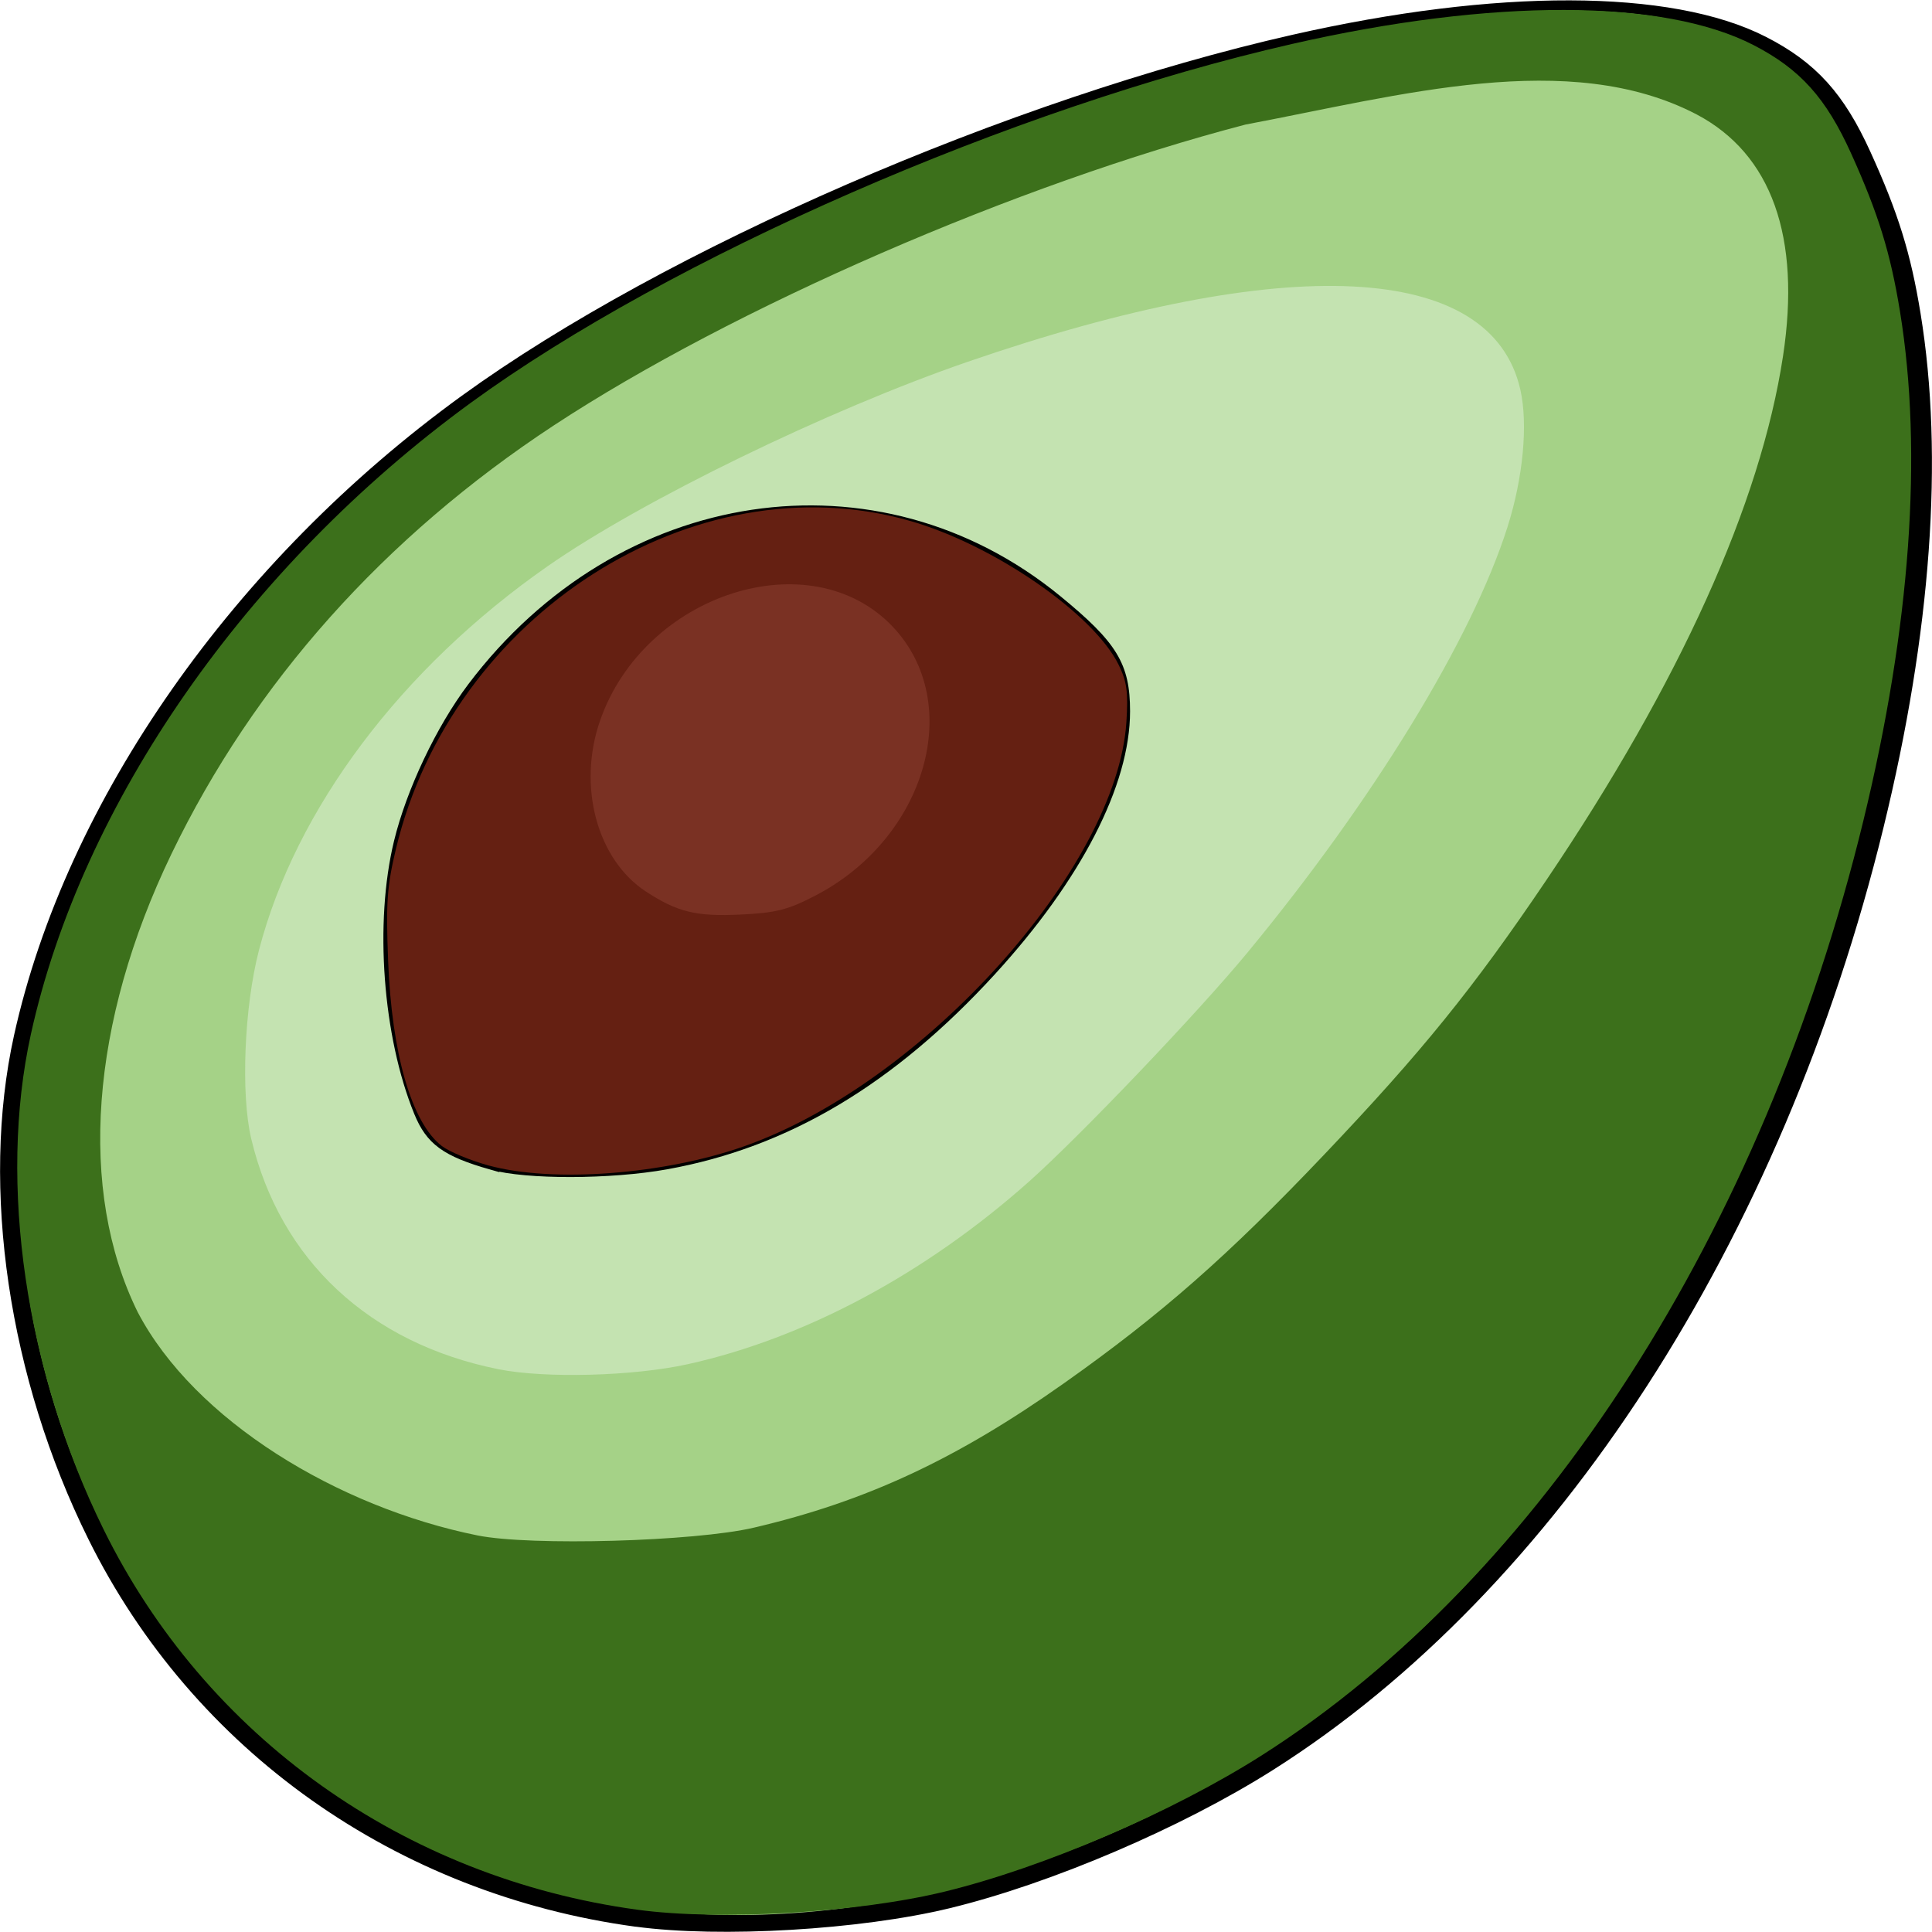
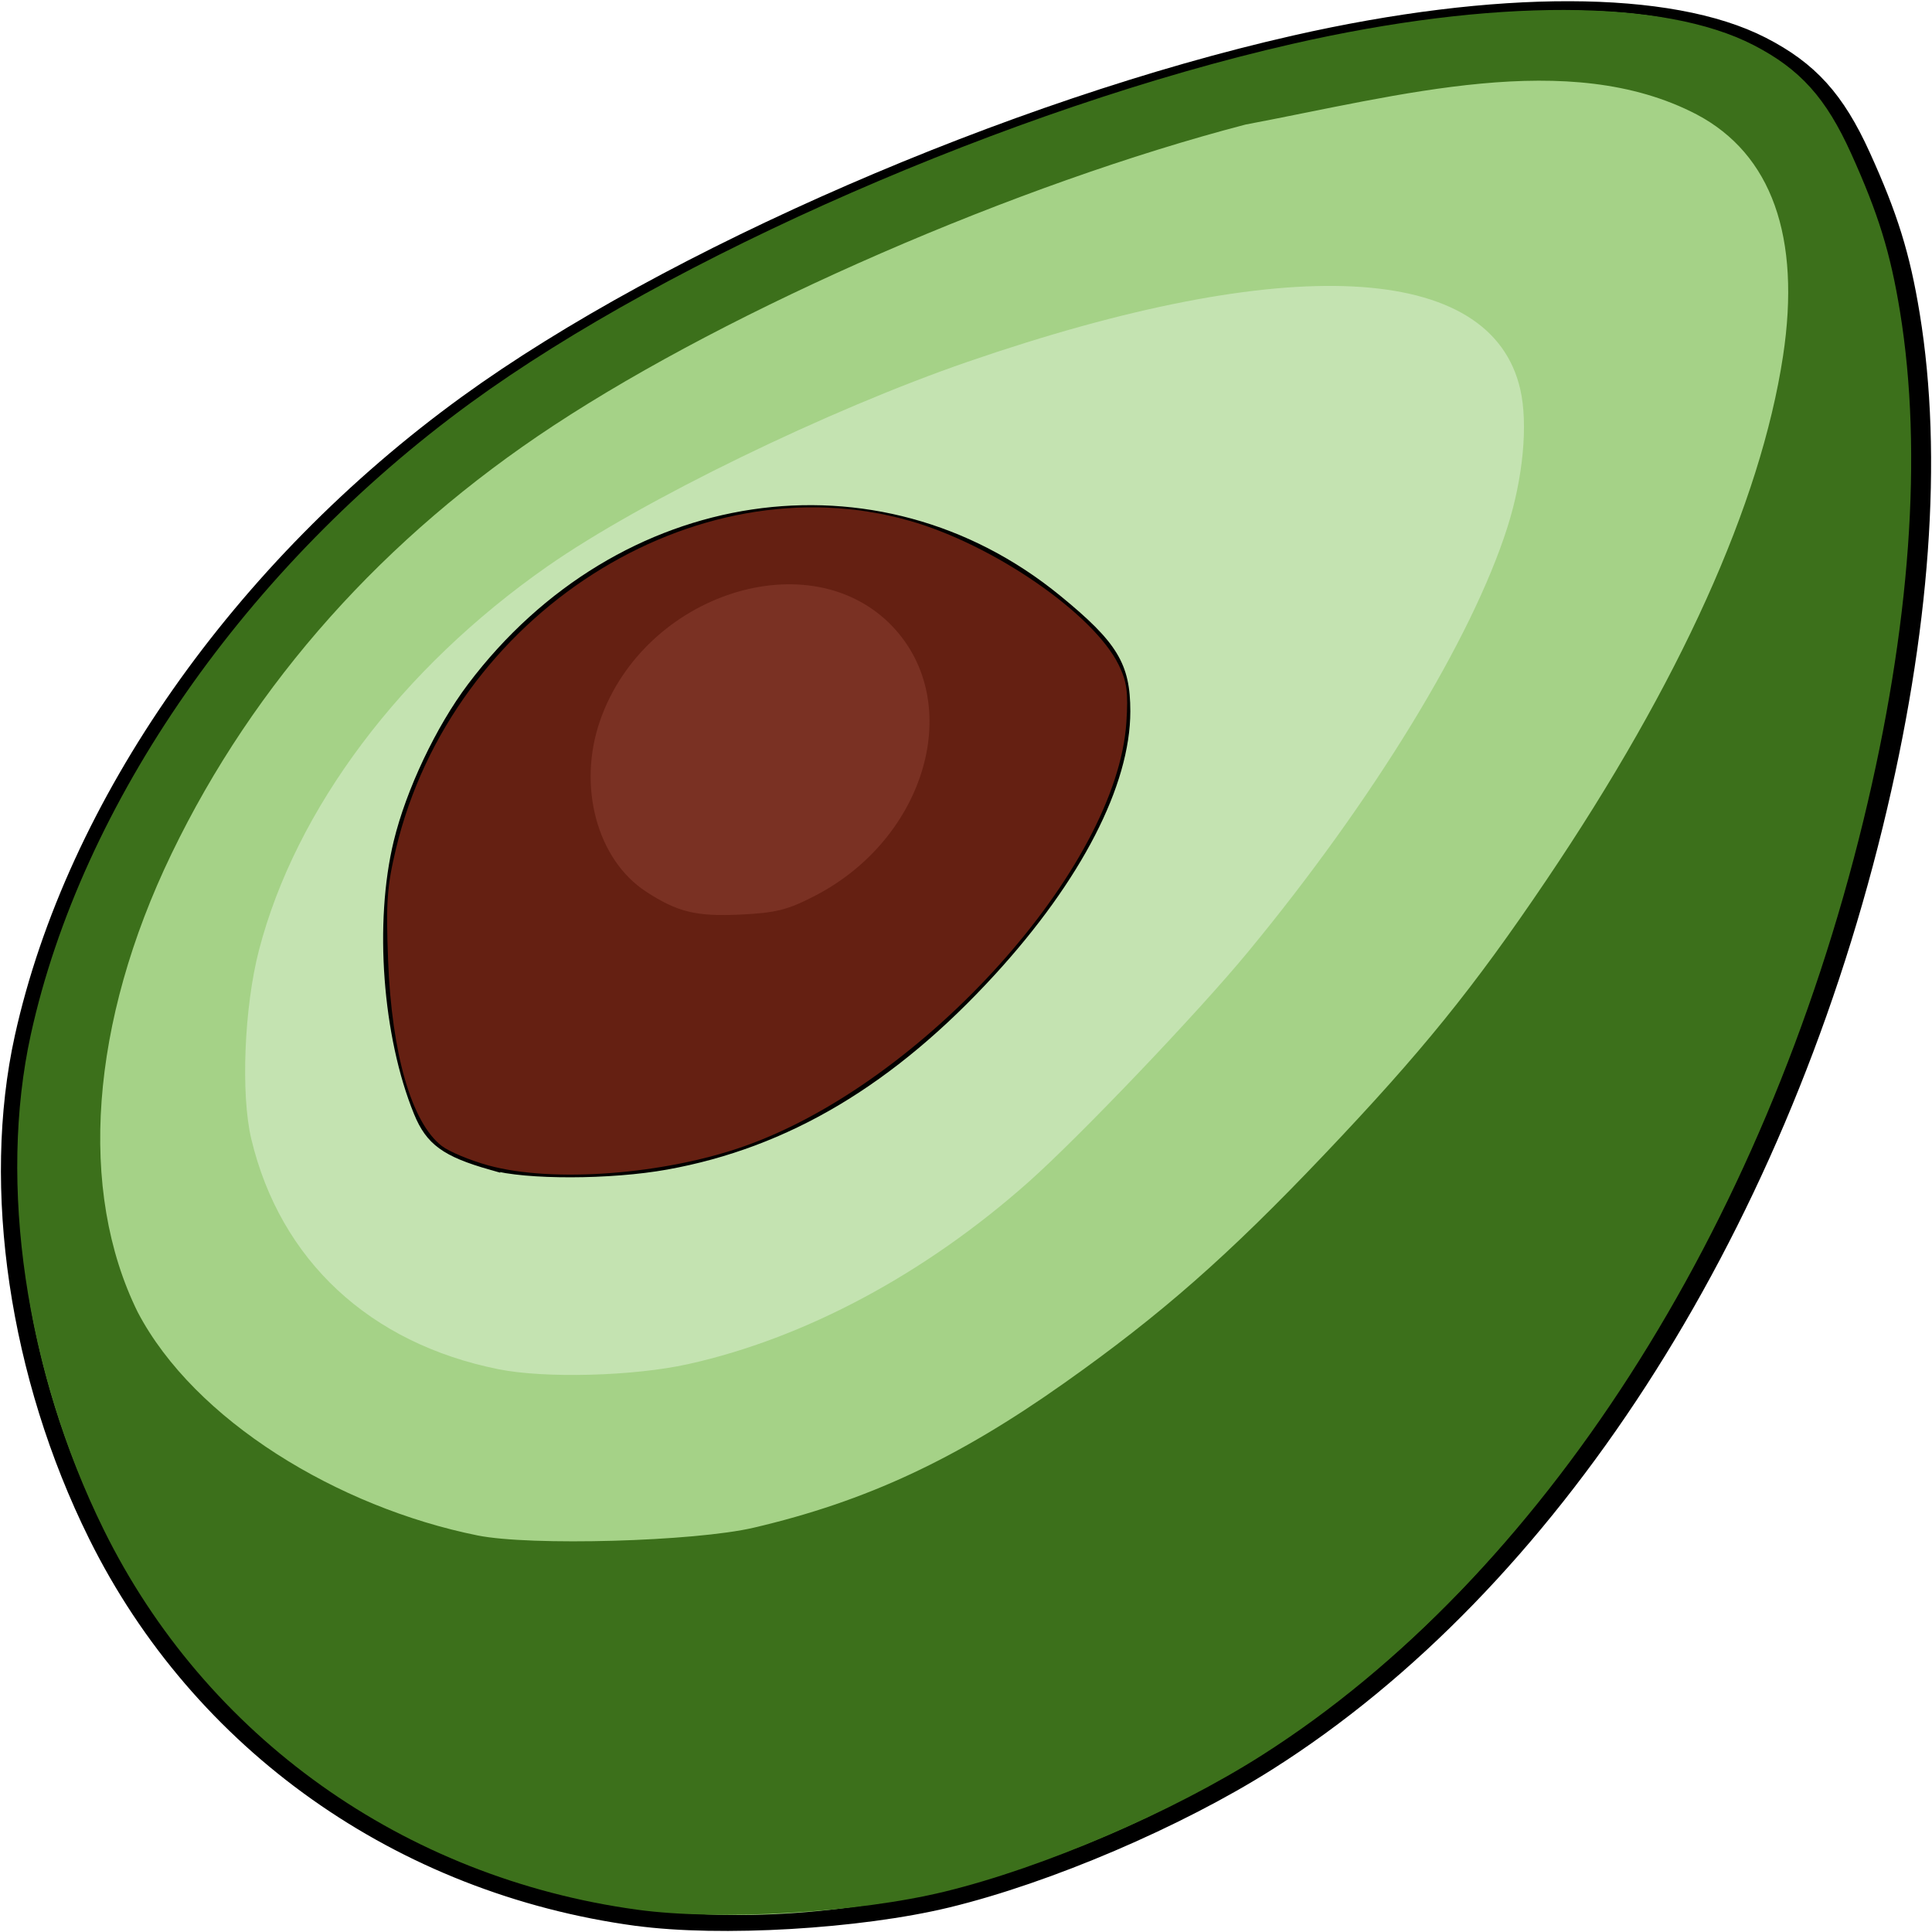
<svg xmlns="http://www.w3.org/2000/svg" width="512" height="512" viewBox="0 0 135.467 135.467" version="1.1" id="svg5" xml:space="preserve">
  <defs id="defs2" />
-   <g id="layer4" style="fill:#7f7f7f;fill-opacity:1" />
-   <g id="layer1" style="display:inline" transform="matrix(3.485531,0,0,3.505971,-197.9895,0.6976541)">
-     <path style="display:inline;fill:#c4e3b1;stroke:#000000;stroke-width:0.534;stroke-linejoin:round;stroke-dasharray:none;stroke-opacity:1;paint-order:fill markers stroke" d="m 69.621,38.069 c -4.729,-0.638 -8.735,-3.459 -10.802,-7.607 -1.579,-3.168 -2.136,-6.913 -1.473,-9.896 1.03,-4.631 4.365,-9.363 8.903,-12.633 4.042,-2.913 10.963,-5.902 16.619,-7.177 4.061,-0.916 7.522,-0.907 9.345,0.023 0.942,0.481 1.464,1.054 1.974,2.17 0.55,1.202 0.795,1.987 0.988,3.163 0.464,2.823 0.21,6.309 -0.741,10.175 -2.021,8.212 -6.529,15.138 -12.162,18.685 -1.812,1.141 -4.418,2.249 -6.428,2.733 -1.765,0.425 -4.555,0.588 -6.222,0.363 z" id="path369" />
-     <path id="path367" style="display:inline;fill:#a5d287;stroke-width:1.358" d="M 166.199,509.957 C 83.182,497.782 21.461,437.69 4.36,352.39 0.304,332.155 -0.586,301.841 2.368,284.51 12.594,224.518 54.117,159.832 111.336,114.756 162.394,74.533 256.477,31.08 333.981,11.926 379.296,0.727 422.681,-2.764 448.019,2.752 c 16.054,3.494 28.386,9.712 36.597,18.453 6.833,7.274 17.873,31.376 21.583,47.119 11.418,48.452 5.027,115.651 -17.625,185.343 -28.043,86.276 -75.871,158.887 -132.825,201.652 -57.153,42.915 -128.753,63.553 -189.55,54.637 z m 15.067,-145.991 c 31.602,-6.944 64.129,-24.237 92.152,-48.993 13.759,-12.155 45.704,-45.437 59.153,-61.63 34.087,-41.04 60.658,-84.263 70.277,-114.316 4.255,-13.295 5.614,-27.714 3.488,-37.01 C 398.492,67.722 343.421,64.957 257.053,94.523 219.191,107.484 168.914,131.798 143.413,149.481 c -39.573,27.439 -68.163,65.247 -78.073,103.242 -3.991,15.303 -4.945,38.742 -2.065,50.727 7.834,32.593 31.967,54.929 66.857,61.875 12.579,2.504 36.437,1.87 51.135,-1.359 z" transform="matrix(0.07441406,0,0,0.07441406,57.15,-1.6076342e-8)" />
-     <path style="display:inline;fill:#7a3123;stroke:#000000;stroke-width:1.358;stroke-opacity:1" d="m 128.068,311.012 c -12.552,-3.545 -16.874,-6.677 -20.113,-14.573 -8.473,-20.658 -10.75,-51.147 -5.445,-72.903 3.344,-13.713 11.384,-30.584 19.964,-41.894 40.265,-53.073 110.071,-63.441 159.023,-23.619 15.26,12.414 18.662,17.969 18.662,30.47 0,19.633 -13.121,44.962 -36.376,70.221 -27.184,29.527 -55.627,46.361 -88.202,52.204 -15.179,2.722 -38.045,2.767 -47.514,0.093 z" transform="matrix(0.07441406,0,0,0.07441406,57.15,-1.6076342e-8)" id="path53716" />
-     <path id="path54776" style="display:inline;fill:#3c701b;fill-opacity:1;stroke:none;stroke-width:1.803;stroke-linejoin:round;stroke-dasharray:none;stroke-opacity:1;paint-order:fill markers stroke" d="M 418.219,0.001 C 396.837,-0.053 371.711,2.996 344.589,9.149 269.032,26.287 176.592,66.445 122.593,105.594 61.974,149.544 17.43,213.133 3.67,275.367 -5.194,315.452 2.248,365.791 23.338,408.36 c 27.614,55.738 81.127,93.64 144.303,102.22 22.274,3.025 59.527,0.841 83.108,-4.873 26.857,-6.508 61.658,-21.392 85.869,-36.73 C 411.865,421.304 472.086,328.225 499.081,217.87 511.791,165.914 515.187,119.068 508.989,81.131 506.407,65.327 503.127,54.769 495.786,38.619 488.972,23.63 482.003,15.924 469.414,9.458 457.241,3.207 439.601,0.055 418.219,0.001 Z M 454.013,28.084 c 20.248,10.631 28.248,32.903 23.337,64.968 -6.07,39.63 -27.916,87.714 -63.976,140.816 -19.708,29.022 -33.641,46.138 -60.06,73.771 -26.007,27.201 -43.974,42.903 -70.201,61.349 -29.163,20.512 -53.613,31.84 -83.989,38.913 -15.996,3.725 -60.379,4.963 -74.707,2.084 C 86.646,402.401 47.927,379.09 32.569,349.976 16.361,317.292 19.713,272.124 41.71,226.785 64.004,180.832 99.208,141.615 145.036,111.671 193.426,80.053 270.369,46.781 332.054,30.802 373.827,22.969 419.458,10.18 454.013,28.084 Z" transform="matrix(0.07441406,0,0,0.07441406,57.15,0)" />
-     <path style="display:inline;fill:#652012;stroke-width:1.358" d="m 127.368,310.542 c -4.944,-1.352 -10.614,-3.704 -12.6,-5.226 -8.16,-6.254 -13.546,-24.786 -14.514,-49.947 -0.598,-15.522 -0.29,-19.846 2.126,-29.909 15.106,-62.923 80.627,-104.569 138.758,-88.198 22.703,6.394 49.868,24.999 56.644,38.795 2.201,4.481 2.579,7.284 2.064,15.302 -2.516,39.193 -54.888,97.022 -103.251,114.009 -21.801,7.657 -51.917,9.908 -69.226,5.174 z m 88.387,-72.512 c 29.984,-15.482 40.481,-51.755 20.916,-72.276 -22.185,-23.268 -67.124,-8.938 -79.103,25.223 -6.18,17.626 -0.838,37.384 12.434,45.988 8.49,5.503 13.553,6.726 25.516,6.16 9.595,-0.454 12.82,-1.266 20.237,-5.095 z" id="path347" transform="matrix(0.07441406,0,0,0.07441406,57.15,-1.6076342e-8)" />
+   <g id="layer1" class="avocado" style="display:inline" transform="matrix(3.485531,0,0,3.505971,-197.9895,0.6976541)">
+     <path style="display:inline;fill:#c4e3b1;stroke:#000000;stroke-width:0.5;stroke-linejoin:round;stroke-dasharray:none;stroke-opacity:1;paint-order:fill markers stroke" d="m 69.621,38.069 c -4.729,-0.638 -8.735,-3.459 -10.802,-7.607 -1.579,-3.168 -2.136,-6.913 -1.473,-9.896 1.03,-4.631 4.365,-9.363 8.903,-12.633 4.042,-2.913 10.963,-5.902 16.619,-7.177 4.061,-0.916 7.522,-0.907 9.345,0.023 0.942,0.481 1.464,1.054 1.974,2.17 0.55,1.202 0.795,1.987 0.988,3.163 0.464,2.823 0.21,6.309 -0.741,10.175 -2.021,8.212 -6.529,15.138 -12.162,18.685 -1.812,1.141 -4.418,2.249 -6.428,2.733 -1.765,0.425 -4.555,0.588 -6.222,0.363 z" id="path369" />
+     <path id="path367" style="display:inline;fill:#a5d287;stroke-width:1.5" d="M 166.199,509.957 C 83.182,497.782 21.461,437.69 4.36,352.39 0.304,332.155 -0.586,301.841 2.368,284.51 12.594,224.518 54.117,159.832 111.336,114.756 162.394,74.533 256.477,31.08 333.981,11.926 379.296,0.727 422.681,-2.764 448.019,2.752 c 16.054,3.494 28.386,9.712 36.597,18.453 6.833,7.274 17.873,31.376 21.583,47.119 11.418,48.452 5.027,115.651 -17.625,185.343 -28.043,86.276 -75.871,158.887 -132.825,201.652 -57.153,42.915 -128.753,63.553 -189.55,54.637 z m 15.067,-145.991 c 31.602,-6.944 64.129,-24.237 92.152,-48.993 13.759,-12.155 45.704,-45.437 59.153,-61.63 34.087,-41.04 60.658,-84.263 70.277,-114.316 4.255,-13.295 5.614,-27.714 3.488,-37.01 C 398.492,67.722 343.421,64.957 257.053,94.523 219.191,107.484 168.914,131.798 143.413,149.481 c -39.573,27.439 -68.163,65.247 -78.073,103.242 -3.991,15.303 -4.945,38.742 -2.065,50.727 7.834,32.593 31.967,54.929 66.857,61.875 12.579,2.504 36.437,1.87 51.135,-1.359 z" transform="matrix(0.07441406,0,0,0.07441406,57.15,-1.6076342e-8)" />
+     <path style="display:inline;fill:#7a3123;stroke:#000000;stroke-width:1.5;stroke-opacity:1" d="m 128.068,311.012 c -12.552,-3.545 -16.874,-6.677 -20.113,-14.573 -8.473,-20.658 -10.75,-51.147 -5.445,-72.903 3.344,-13.713 11.384,-30.584 19.964,-41.894 40.265,-53.073 110.071,-63.441 159.023,-23.619 15.26,12.414 18.662,17.969 18.662,30.47 0,19.633 -13.121,44.962 -36.376,70.221 -27.184,29.527 -55.627,46.361 -88.202,52.204 -15.179,2.722 -38.045,2.767 -47.514,0.093 z" transform="matrix(0.07441406,0,0,0.07441406,57.15,-1.6076342e-8)" id="path53716" />
+     <path id="path54776" style="display:inline;fill:#3c701b;fill-opacity:1;stroke:none;stroke-width:2;stroke-linejoin:round;stroke-dasharray:none;stroke-opacity:1;paint-order:fill markers stroke" d="M 418.219,0.001 C 396.837,-0.053 371.711,2.996 344.589,9.149 269.032,26.287 176.592,66.445 122.593,105.594 61.974,149.544 17.43,213.133 3.67,275.367 -5.194,315.452 2.248,365.791 23.338,408.36 c 27.614,55.738 81.127,93.64 144.303,102.22 22.274,3.025 59.527,0.841 83.108,-4.873 26.857,-6.508 61.658,-21.392 85.869,-36.73 C 411.865,421.304 472.086,328.225 499.081,217.87 511.791,165.914 515.187,119.068 508.989,81.131 506.407,65.327 503.127,54.769 495.786,38.619 488.972,23.63 482.003,15.924 469.414,9.458 457.241,3.207 439.601,0.055 418.219,0.001 Z M 454.013,28.084 c 20.248,10.631 28.248,32.903 23.337,64.968 -6.07,39.63 -27.916,87.714 -63.976,140.816 -19.708,29.022 -33.641,46.138 -60.06,73.771 -26.007,27.201 -43.974,42.903 -70.201,61.349 -29.163,20.512 -53.613,31.84 -83.989,38.913 -15.996,3.725 -60.379,4.963 -74.707,2.084 C 86.646,402.401 47.927,379.09 32.569,349.976 16.361,317.292 19.713,272.124 41.71,226.785 64.004,180.832 99.208,141.615 145.036,111.671 193.426,80.053 270.369,46.781 332.054,30.802 373.827,22.969 419.458,10.18 454.013,28.084 Z" transform="matrix(0.07441406,0,0,0.07441406,57.15,0)" />
+     <path style="display:inline;fill:#652012;stroke-width:1.5" d="m 127.368,310.542 c -4.944,-1.352 -10.614,-3.704 -12.6,-5.226 -8.16,-6.254 -13.546,-24.786 -14.514,-49.947 -0.598,-15.522 -0.29,-19.846 2.126,-29.909 15.106,-62.923 80.627,-104.569 138.758,-88.198 22.703,6.394 49.868,24.999 56.644,38.795 2.201,4.481 2.579,7.284 2.064,15.302 -2.516,39.193 -54.888,97.022 -103.251,114.009 -21.801,7.657 -51.917,9.908 -69.226,5.174 z m 88.387,-72.512 c 29.984,-15.482 40.481,-51.755 20.916,-72.276 -22.185,-23.268 -67.124,-8.938 -79.103,25.223 -6.18,17.626 -0.838,37.384 12.434,45.988 8.49,5.503 13.553,6.726 25.516,6.16 9.595,-0.454 12.82,-1.266 20.237,-5.095 z" id="path347" transform="matrix(0.07441406,0,0,0.07441406,57.15,-1.6076342e-8)" />
  </g>
</svg>
